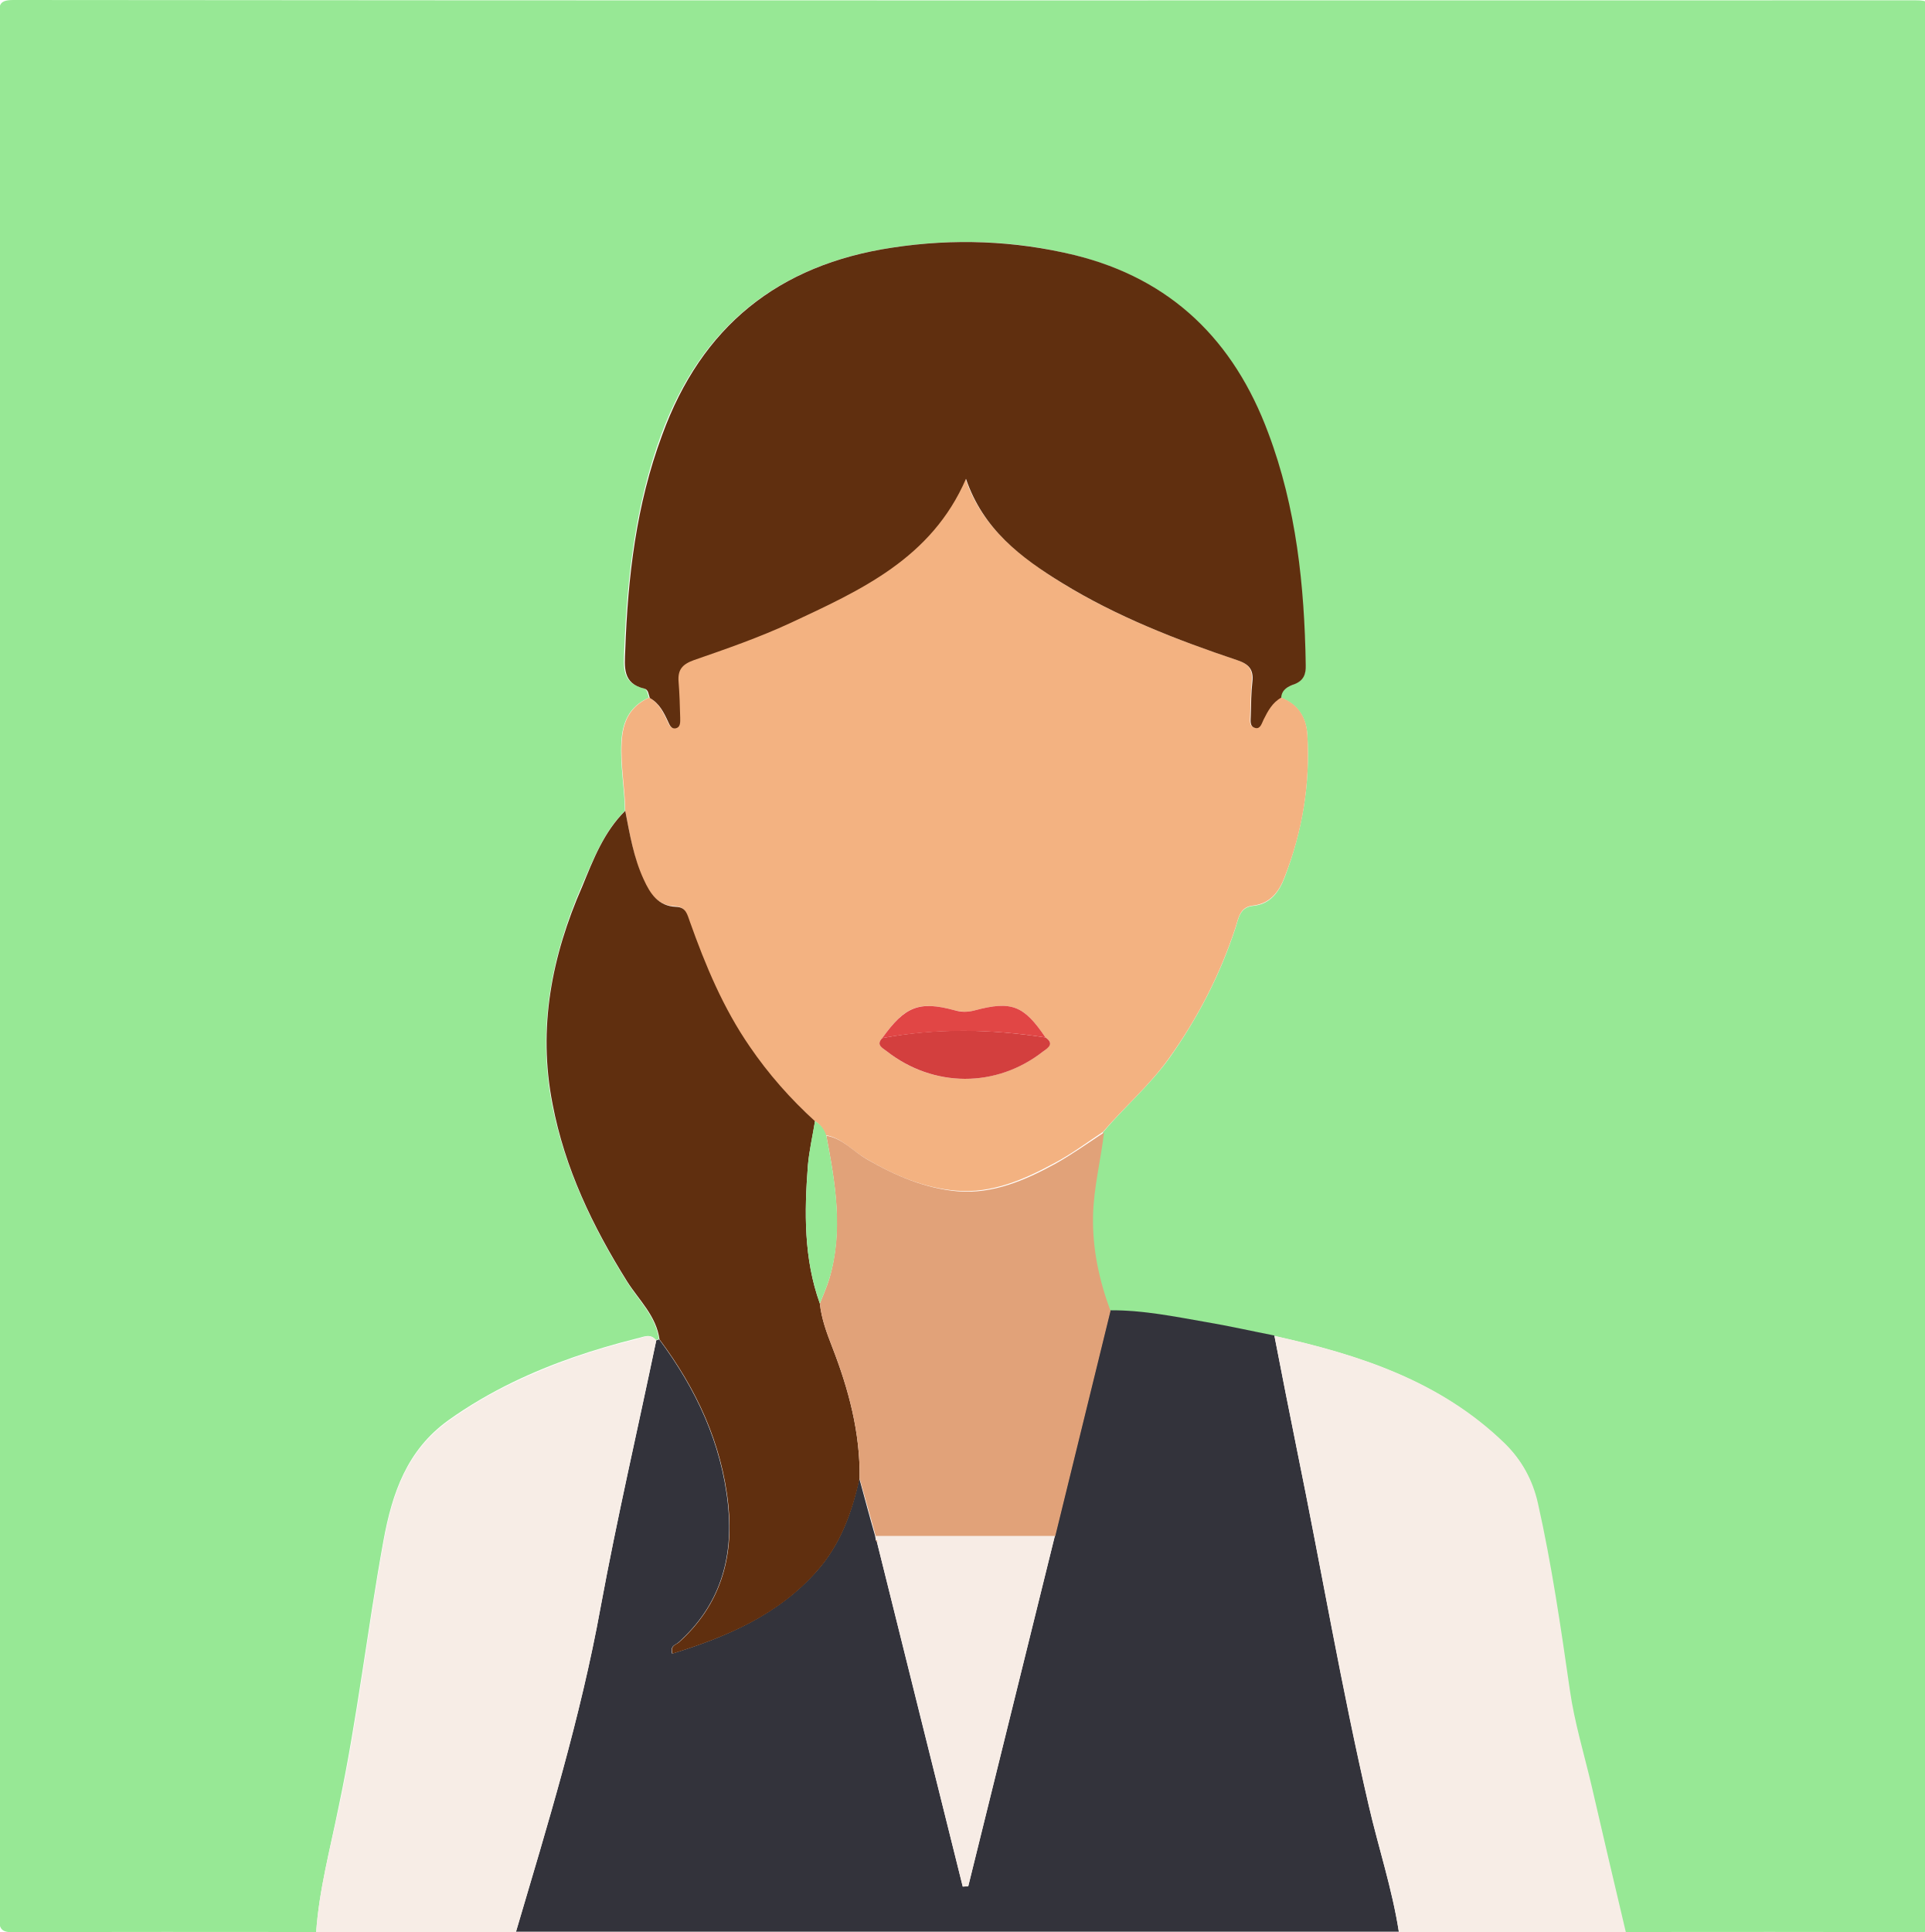
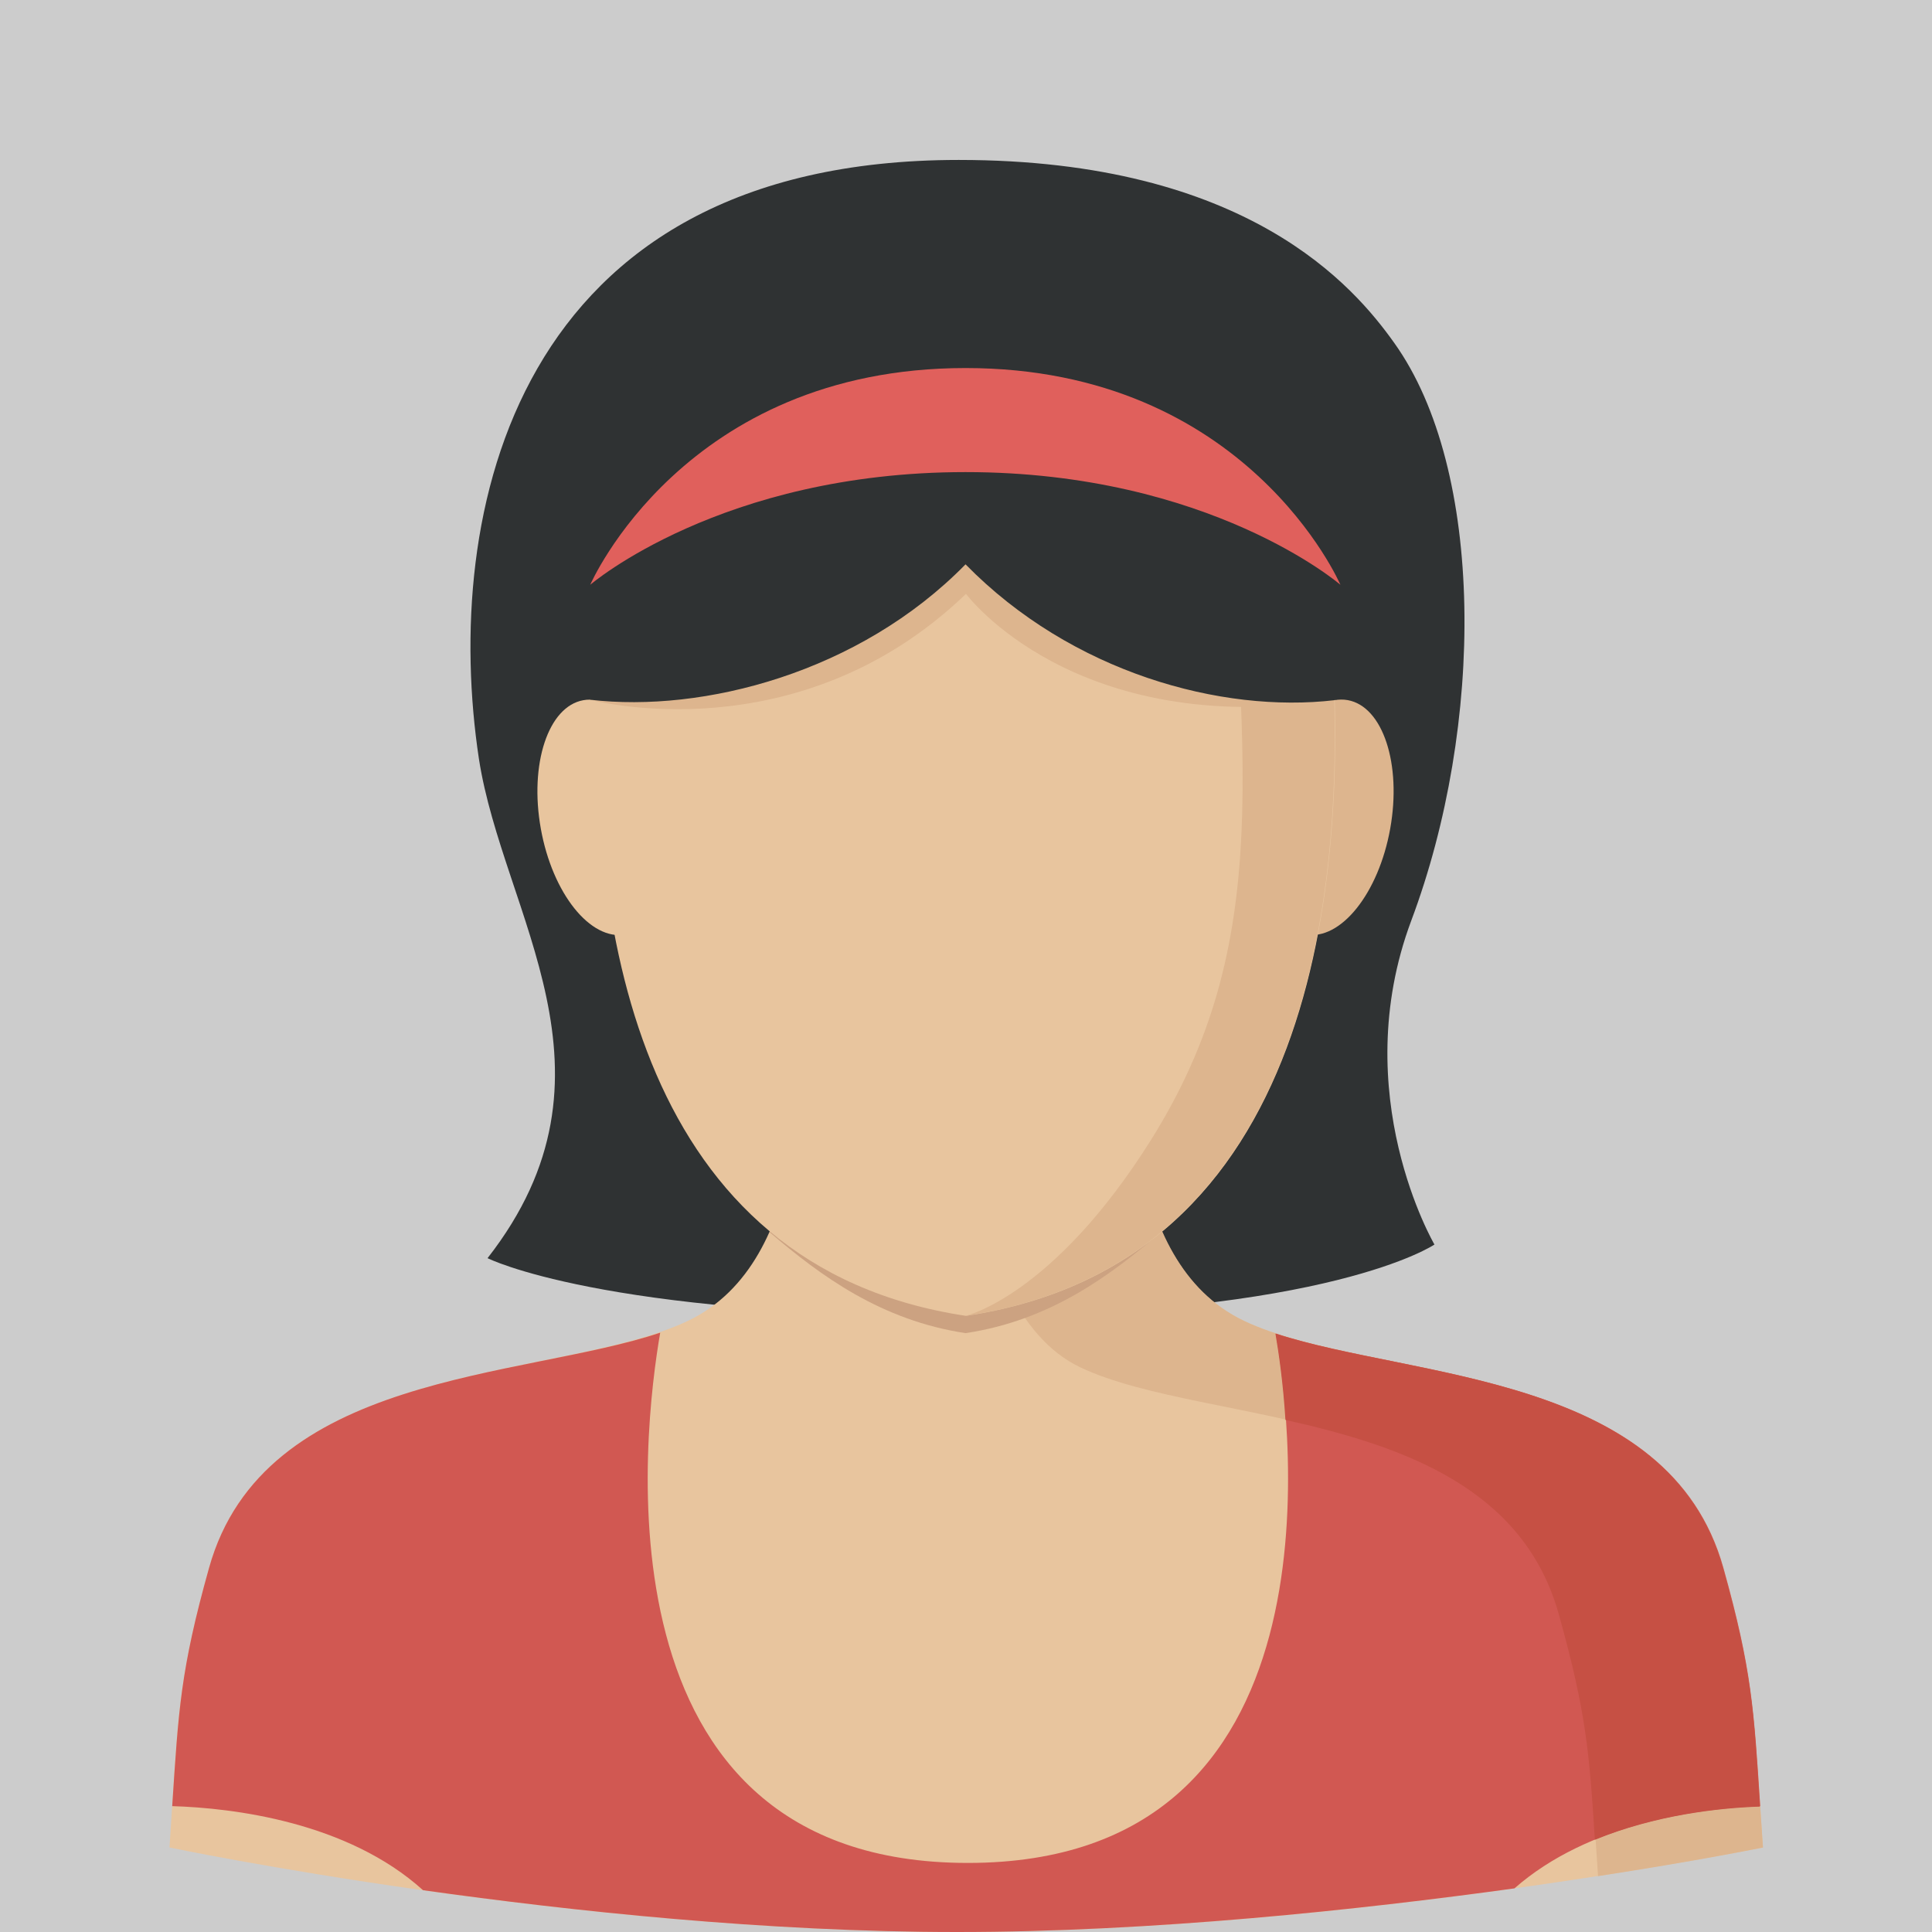
- <svg xmlns="http://www.w3.org/2000/svg" version="1.1" id="Capa_1" x="0px" y="0px" viewBox="0 0 595.3 597.6" style="enable-background:new 0 0 595.3 597.6;" xml:space="preserve">
+ <svg xmlns="http://www.w3.org/2000/svg" version="1.1" x="0px" y="0px" viewBox="0 0 425.2 425.2" style="enable-background:new 0 0 425.2 425.2;" xml:space="preserve">
  <style type="text/css">
- 	.st0{fill:#97E895;}
- 	.st1{fill:#33333B;}
- 	.st2{fill:#F7EDE6;}
- 	.st3{fill:#F3B281;}
- 	.st4{fill:#602F0F;}
- 	.st5{fill:#E1A279;}
- 	.st6{fill:#F7ECE5;}
- 	.st7{fill:#D33F3E;}
- 	.st8{fill:#E14645;}
+ 	.st0{fill:#CCCCCC;}
+ 	.st1{fill:#2F3233;}
+ 	.st2{fill:#E8C59E;}
+ 	.st3{fill:#DDB58E;}
+ 	.st4{fill:#D15852;}
+ 	.st5{fill:#C65044;}
+ 	.st6{fill:#CCA281;}
+ 	.st7{fill:#E0605C;}
</style>
-   <g>
-     <path class="st0" d="M97.8,597.6c-31.1,0-62.2-0.1-93.3,0.1c-3.9,0-4.8-0.7-4.8-4.8c0.1-153,0.1-306,0.1-459c0-43,0-85.9-0.1-128.9   c0-3.6,0.1-5,4.5-5c196.2,0.2,392.4,0.1,588.5,0.1c3.4,0,4.6,0.5,4.6,4.4c-0.1,196.4-0.1,392.7,0,589.1c0,3.6-0.8,4.2-4.2,4.1   c-30.1-0.2-60.3-0.1-90.4-0.1c-3.5-15.1-7.1-30.2-10.6-45.3c-2.3-9.8-5.2-19.5-6.7-29.5c-2.8-19.4-5.6-38.7-9.9-57.9   c-1.6-7.2-4.9-13.4-10.3-18.5c-19.9-19.3-45-27.4-71.2-33.2c-7.1-1.4-14.1-3-21.3-4.2c-9.8-1.7-19.5-3.7-29.5-3.6   c-3.5-9.5-5.6-19.1-5.4-29.4c0.2-8.8,2.4-17.2,3.4-25.8c6.5-7.7,14.2-14.3,20.2-22.5c9-12.6,16-26.1,20.8-40.8   c0.9-2.8,1.3-6.3,5.4-6.7c5.4-0.5,8.1-4.4,9.8-8.9c5.4-14.1,7.9-28.8,7-43.9c-0.3-5.4-2.9-9.6-8.3-11.6c0.2-2.6,2.3-3.4,4.3-4.2   c2.7-1.1,3.5-3,3.4-5.9c-0.5-24.5-3-48.6-11.6-71.8c-10.7-28.4-29.9-47.6-59.9-55c-18.6-4.6-37.3-5.2-56.4-2.3   c-35.3,5.3-59,24.4-71.4,57.9c-7.9,21.5-10.5,43.8-11.4,66.5c-0.2,5.1-0.9,10.2,5.9,11.9c1.3,0.3,1.3,1.8,1.7,2.9   c-6,2.7-8.2,7.5-8.5,13.8c-0.4,7.1,1,14.1,1.1,21.2c-6.6,6.5-9.8,15.1-13.4,23.3c-9.3,21.5-13.7,43.7-9.2,67.2   c3.9,20,12.4,37.9,23.1,55c3.6,5.8,9,10.7,10,17.9c-0.3,0.1-0.6,0.2-0.9,0.3c-1.8-2.2-3.9-0.9-5.9-0.5   c-13.2,3.3-26.1,7.6-38.3,13.5c-7,3.4-13.7,7.3-20,11.8c-12.8,9.2-17.4,22.5-20.1,37.3c-5,27.5-8.1,55.2-13.9,82.5   C102.1,572,98.7,584.6,97.8,597.6z" />
-     <path class="st1" d="M203,414.6c0.3-0.1,0.6-0.2,0.9-0.3c11.4,15.3,19.3,32.1,21.3,51.3c1.7,16.6-2.6,31-15.3,42.4   c-0.8,0.8-2.7,0.9-2,3.5c16.9-5.2,32.7-12,44.7-25.5c7.3-8.2,10.9-18.1,13.2-28.7c1.6,5.9,3.2,11.9,4.9,17.8   c0.1,0.4,0.1,0.8,0.2,1.2c0.1,0.3,0.3,0.6,0.4,0.8c8.8,35.5,17.6,70.9,26.5,106.4c0.6,0,1.1,0,1.7-0.1   c8.9-36.1,17.9-72.3,26.8-108.4c5.7-23.2,11.4-46.5,17.1-69.7c10-0.1,19.7,1.9,29.5,3.6c7.1,1.2,14.2,2.8,21.3,4.2   c2.3,11.8,4.6,23.6,7,35.4c7.5,36.7,13.8,73.6,22.2,110c3,13,7.2,25.7,9.3,39c-91,0-182,0-273.1,0c9.8-33.2,20-66.3,26.2-100.5   C190.9,469.4,197.3,442.1,203,414.6z" />
-     <path class="st2" d="M432.7,597.6c-2-13.2-6.3-26-9.3-39c-8.5-36.5-14.7-73.4-22.2-110c-2.4-11.8-4.7-23.6-7-35.4   c26.2,5.8,51.3,13.9,71.2,33.2c5.3,5.2,8.7,11.4,10.3,18.5c4.3,19.1,7.1,38.5,9.9,57.9c1.4,9.9,4.4,19.7,6.7,29.5   c3.5,15.1,7,30.2,10.6,45.3C479.4,597.6,456.1,597.6,432.7,597.6z" />
-     <path class="st2" d="M203,414.6c-5.8,27.5-12.1,54.9-17.2,82.5c-6.2,34.2-16.4,67.3-26.2,100.5c-20.6,0-41.2,0-61.8,0   c0.9-13,4.3-25.6,7-38.3c5.9-27.3,8.9-55.1,13.9-82.5c2.7-14.8,7.2-28.1,20.1-37.3c6.3-4.5,13-8.5,20-11.8   c12.3-5.9,25.1-10.3,38.3-13.5C199.1,413.6,201.2,412.4,203,414.6z" />
-     <path class="st3" d="M193.4,250.8c-0.1-7.1-1.5-14.1-1.1-21.2c0.3-6.3,2.5-11.1,8.5-13.8c2.9,1.6,4.3,4.4,5.6,7.2   c0.5,1.1,1,2.4,2.3,2.2c1.7-0.3,1.6-2,1.5-3.3c-0.1-3.7-0.2-7.4-0.5-11.1c-0.3-3.7,1.1-5.4,4.7-6.7c10.1-3.5,20.2-7,29.9-11.5   c21.6-10,43.6-19.9,54.3-44.6c5.3,15.5,17.1,24.3,29.7,32.2c17,10.5,35.4,17.6,54.2,23.9c3.6,1.2,5.1,2.9,4.7,6.6   c-0.3,3.5-0.4,7-0.5,10.5c0,1.5-0.5,3.5,1.5,3.9c1.6,0.3,1.9-1.5,2.5-2.7c1.3-2.6,2.7-5.2,5.4-6.7c5.4,2,8,6.1,8.3,11.6   c0.9,15.1-1.5,29.8-7,43.9c-1.7,4.5-4.4,8.3-9.8,8.9c-4.1,0.4-4.5,3.9-5.4,6.7c-4.8,14.7-11.8,28.3-20.8,40.8   c-5.9,8.2-13.6,14.8-20.2,22.5c-5,3.3-9.8,6.9-15.1,9.7c-9.4,5.1-19.3,9.4-30.2,8.5c-10.1-0.8-19.4-4.8-28.2-10   c-4.1-2.4-7.4-6.4-12.4-7.2c-0.6-1.9-1.7-3.5-3.5-4.5c-7.6-6.9-14.4-14.6-20.2-23.1c-8.2-11.9-13.8-25.1-18.5-38.6   c-0.7-2.1-1.1-4.5-4.3-4.6c-5.5-0.2-8-4.1-10-8.5C196,265.2,194.8,258,193.4,250.8z M272.9,321.1c-2,2.1,0,3,1.3,4   c14.4,11.4,33.9,11.5,48.5,0.1c1.6-1.3,3.4-2.4,0.7-4.3c-6.7-9.9-10.5-11.4-21.8-8.4c-2.1,0.6-4.1,0.5-6.3,0   C284.3,309.5,279.9,311.2,272.9,321.1z" />
-     <path class="st4" d="M396.3,215.8c-2.7,1.5-4.1,4.1-5.4,6.7c-0.6,1.2-1,3-2.5,2.7c-2-0.4-1.5-2.4-1.5-3.9c0.1-3.5,0.1-7,0.5-10.5   c0.4-3.7-1.1-5.4-4.7-6.6c-18.8-6.3-37.3-13.5-54.2-23.9c-12.7-7.8-24.4-16.6-29.7-32.2c-10.7,24.7-32.7,34.5-54.3,44.6   c-9.7,4.5-19.8,8-29.9,11.5c-3.6,1.3-5,3-4.7,6.7c0.3,3.7,0.4,7.4,0.5,11.1c0,1.3,0.2,3-1.5,3.3c-1.3,0.2-1.8-1.1-2.3-2.2   c-1.3-2.8-2.7-5.6-5.6-7.2c-0.4-1.1-0.4-2.6-1.7-2.9c-6.8-1.6-6.1-6.7-5.9-11.9c0.8-22.7,3.4-45,11.4-66.5   C217,101,240.7,81.9,276,76.6c19-2.9,37.8-2.2,56.4,2.3c30,7.4,49.3,26.5,59.9,55c8.7,23.1,11.2,47.3,11.6,71.8   c0.1,2.9-0.7,4.8-3.4,5.9C398.5,212.3,396.5,213.2,396.3,215.8z" />
-     <path class="st4" d="M193.4,250.8c1.4,7.2,2.6,14.5,5.7,21.2c2,4.4,4.5,8.3,10,8.5c3.2,0.1,3.5,2.5,4.3,4.6   c4.8,13.5,10.3,26.7,18.5,38.6c5.8,8.5,12.6,16.2,20.2,23.1c-0.7,4.6-1.8,9.1-2.2,13.7c-1.1,14.4-1.3,28.8,3.7,42.7   c0.5,4.7,2.1,9,3.8,13.4c5.1,13.1,8.7,26.5,8.5,40.7c-2.3,10.5-5.9,20.5-13.2,28.7c-12,13.6-27.8,20.3-44.7,25.5   c-0.7-2.6,1.1-2.7,2-3.5c12.7-11.4,17-25.9,15.3-42.4c-2-19.2-9.9-36-21.3-51.3c-1-7.3-6.4-12.2-10-17.9   c-10.7-17.1-19.3-35-23.1-55c-4.6-23.5-0.2-45.8,9.2-67.2C183.5,265.9,186.8,257.3,193.4,250.8z" />
-     <path class="st5" d="M265.9,457.3c0.2-14.2-3.4-27.6-8.5-40.7c-1.7-4.3-3.3-8.7-3.8-13.4c1-2.5,2.1-5,2.9-7.6   c4.4-14.9,1.9-29.6-0.9-44.3c5,0.8,8.3,4.8,12.4,7.2c8.8,5.1,18.1,9.1,28.2,10c10.9,0.9,20.9-3.4,30.2-8.5   c5.2-2.9,10.1-6.4,15.1-9.7c-1,8.6-3.2,17-3.4,25.8c-0.2,10.3,1.9,19.9,5.4,29.4c-5.7,23.2-11.4,46.5-17.1,69.7   c-18.5,0-37,0-55.5,0C269.2,469.2,267.6,463.2,265.9,457.3z" />
-     <path class="st6" d="M270.8,475.1c18.5,0,37,0,55.5,0c-8.9,36.1-17.9,72.3-26.8,108.4c-0.6,0-1.1,0-1.7,0.1   c-8.8-35.5-17.6-70.9-26.5-106.4c0.2-0.4,0.1-0.7-0.4-0.8C270.9,475.9,270.8,475.5,270.8,475.1z" />
-     <path class="st5" d="M270.9,476.3c0.5,0.1,0.6,0.4,0.4,0.8C271.2,476.9,271.1,476.6,270.9,476.3z" />
-     <path class="st7" d="M323.4,320.9c2.7,1.9,1,3.1-0.7,4.3c-14.5,11.4-34,11.3-48.5-0.1c-1.3-1-3.3-1.9-1.3-4   C289.7,317.9,306.5,318.3,323.4,320.9z" />
-     <path class="st0" d="M255.6,351.3c2.8,14.7,5.4,29.5,0.9,44.3c-0.8,2.6-1.9,5.1-2.9,7.6c-5-13.9-4.8-28.3-3.7-42.7   c0.4-4.6,1.4-9.1,2.2-13.7C253.9,347.8,255,349.4,255.6,351.3z" />
-     <path class="st8" d="M323.4,320.9c-16.8-2.6-33.6-2.9-50.5,0.2c7-9.8,11.4-11.6,22.4-8.6c2.1,0.6,4.1,0.6,6.3,0   C312.9,309.5,316.7,311,323.4,320.9z" />
+   <g id="Capa_2">
+     <rect class="st0" width="425.2" height="425.2" />
+   </g>
+   <g id="Layer_1">
+     <g>
+       <g>
+         <path class="st1" d="M212.5,289.6c-80.2,0-105.2-12.7-105.2-12.7c31.8-40.7,3.4-75.6-1.9-109.9C97.3,113.5,112.7,35.2,211,35.2     c63.6,0,87.1,28,95.8,40.2c20.1,28,19.9,84.3,3.8,127.2c-14.3,38.2,5.1,71.3,5.1,71.3S292.7,289.6,212.5,289.6z" />
+         <path class="st2" d="M379.2,345.1c-12.9-46.2-77.6-41.1-105.5-54.4c-27.9-13.3-23.6-57.8-27.1-65.6h-68.1     c-3.5,7.7,0.8,52.3-27.1,65.6C123.5,304,58.8,298.9,46,345.1c-7.1,25.5-6.8,33.3-8.7,61.5c0,0,88.8,18.6,173.4,18.6     S388,406.6,388,406.6C386,378.4,386.3,370.6,379.2,345.1z" />
+         <path class="st3" d="M237.7,300.9c27.9,13.3,92.6,8.1,105.5,54.4c6.8,24.3,6.8,32.5,8.5,57.6c22.2-3.4,36.3-6.3,36.3-6.3     c-2-28.2-1.6-36-8.7-61.5c-12.9-46.2-77.6-41.1-105.5-54.4c-27.9-13.3-23.6-57.8-27.1-65.6h-36.1     C210.6,225.1,209.8,287.6,237.7,300.9z" />
+         <path class="st4" d="M93.1,416c32.7,4.6,75.6,9.2,117.5,9.2c43.2,0,88.6-4.9,122.7-9.6c16.4-14.4,40.6-17.6,54.1-18.1     c-1.4-21.2-1.8-29.9-8.1-52.4c-11.9-42.7-68-41.6-98.5-51.6c3.7,21.9,15.1,116.5-67.8,116.5c-83.2,0-71.4-95.3-67.7-116.7     C114.9,303.5,58,302,46,345.1c-6.3,22.5-6.7,31.2-8.1,52.4C51.4,397.9,76.5,401,93.1,416z" />
+         <path class="st5" d="M379.2,345.1c-11.9-42.7-68-41.6-98.5-51.6c0.7,4.1,1.7,10.8,2.2,19c26,5.8,52.5,15,60.2,42.9     c6,21.5,6.7,30.4,7.9,49.5c13.2-5.4,27.1-7,36.3-7.3C386,376.3,385.5,367.6,379.2,345.1z" />
+         <path class="st6" d="M169.4,271.2c11.3,9.7,24.6,19.4,43.1,22.2c18.7-2.8,31.9-12.7,43.2-22.4c-9.4-18.3-6.5-40.2-9-45.8h-68.1     C176,230.7,178.8,252.8,169.4,271.2z" />
+         <g>
+           <ellipse transform="matrix(0.177 -0.9842 0.9842 0.177 63.3396 435.4353)" class="st3" cx="292" cy="179.8" rx="26.2" ry="14.2" />
+           <ellipse transform="matrix(0.9842 -0.177 0.177 0.9842 -29.7355 26.373)" class="st2" cx="133" cy="179.9" rx="14.2" ry="26.2" />
+           <path class="st2" d="M213.2,104c0,0-80.6-9.2-81.6,14.6c-1,23.3,0.2,26.6,0,32.1c-1.9,54.1,9.1,128.1,81,138.9      c77.1-11.6,84.2-95.5,80.5-149.9C291.1,112.5,213.2,104,213.2,104z" />
+           <path class="st3" d="M212.5,289.6c115.5-17.4,74-196.9,74-196.9h-17.3c4.7,75,11.3,114.8-15.9,158.2      C231.7,285.3,212.5,289.6,212.5,289.6z" />
+           <path class="st3" d="M129.9,154c0,0,45.6,12.4,82.7-23.3c0,0,23.8,32.1,81.1,23.4v-44.3H129.9V154z" />
+           <path class="st1" d="M296.8,99.2c-10.5-32.3-84.3-39.1-84.3-39.1l0,0l0,0l0,0l0,0c0,0-73.9,6.8-84.3,39.1      c-10.5,32.3,1.7,54.8,1.7,54.8c24.8,2.9,59.2-5.9,82.6-29.8c23.4,23.9,56.4,32.8,81.2,29.9C293.7,154.1,307.3,131.5,296.8,99.2z      " />
+           <path class="st7" d="M129.9,128.7c0,0,28.8-24.8,82.6-24.8s82.5,24.8,82.5,24.8S274.5,81,212.5,81S129.9,128.7,129.9,128.7z" />
+         </g>
+       </g>
+     </g>
  </g>
</svg>
